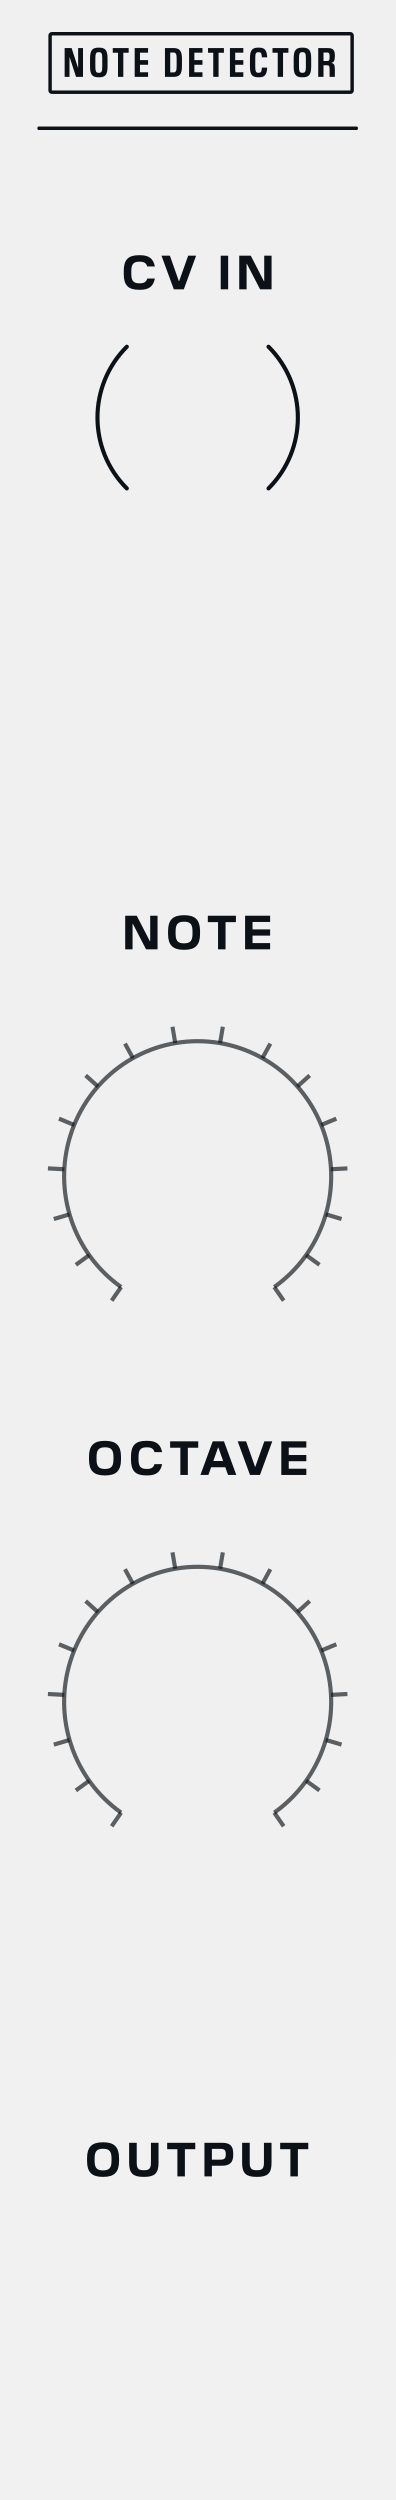
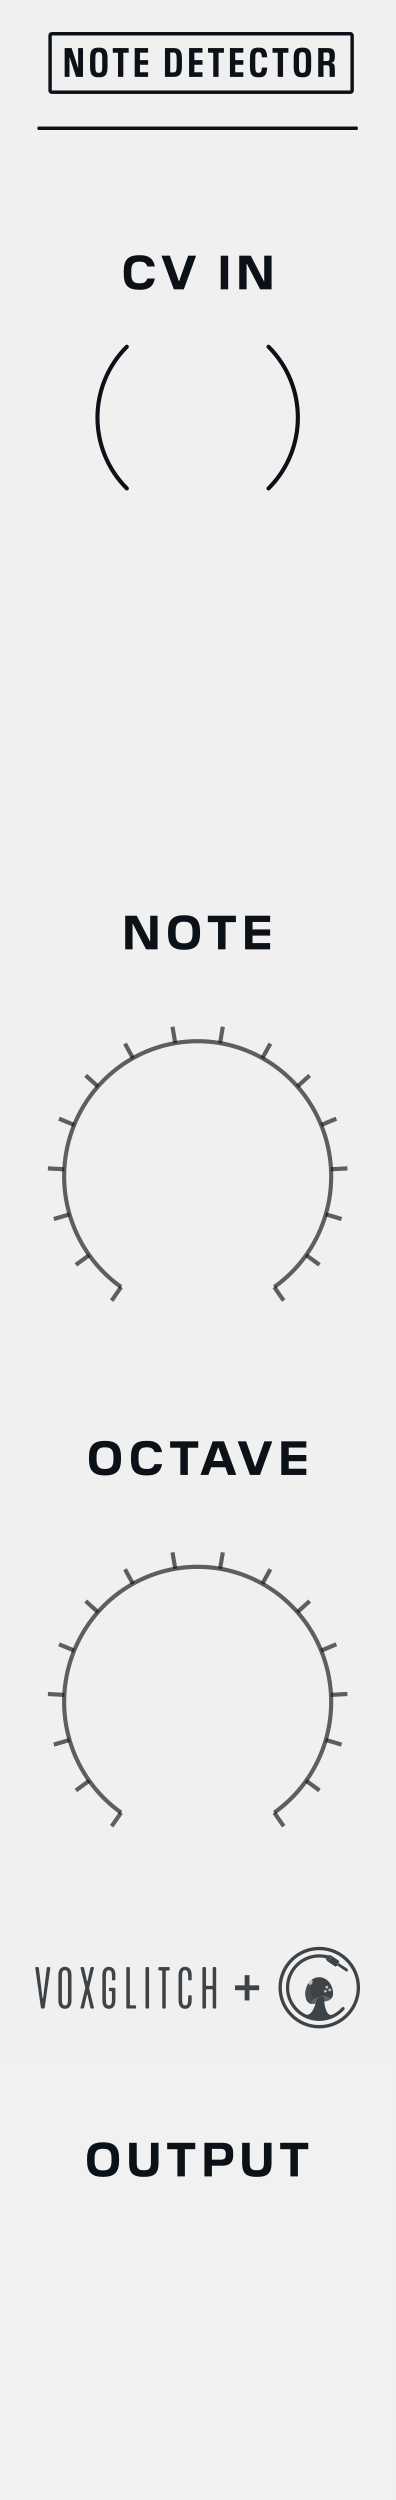
<svg xmlns="http://www.w3.org/2000/svg" version="1.1" id="Ebene_2" x="0px" y="0px" width="60" height="379.429" viewBox="0 0 57.6 364.252" xml:space="preserve">
  <defs id="defs95">
    <rect x="41.056" y="-8.353" width="62.8" height="19.136" id="rect2844" />
    <rect x="10.25" y="282.75" width="101.438" height="28.375" id="rect2922" />
    <rect x="4.722" y="125.737" width="209.413" height="68.033" id="rect509" />
    <rect x="19.879" y="-22.436" width="112.493" height="36.524" id="rect685" />
    <rect x="-36.732" y="10.383" width="117.711" height="41.533" id="rect448" />
    <rect x="14.389" y="141.232" width="41.912" height="34.386" id="rect2241" />
    <rect x="6.467" y="325.136" width="83.866" height="46.731" id="rect1463" />
    <rect x="125.59" y="98.678" width="166.479" height="105.145" id="rect2657" />
    <rect x="25.452" y="15.751" width="101.703" height="39.534" id="rect384" />
    <rect x="125.59" y="98.678" width="166.479" height="105.145" id="rect2657-5" />
    <rect x="125.59" y="98.678" width="166.479" height="105.145" id="rect2657-5-5" />
    <rect x="125.59" y="98.678" width="166.479" height="105.145" id="rect2657-5-58" />
    <rect x="125.59" y="98.678" width="166.479" height="105.145" id="rect2657-5-2" />
    <rect x="125.59" y="98.678" width="166.479" height="105.145" id="rect2657-5-2-9" />
    <rect x="125.59" y="98.678" width="166.479" height="105.145" id="rect2657-5-2-3" />
    <rect x="125.59" y="98.678" width="166.479" height="105.145" id="rect2657-5-2-3-1" />
    <rect x="125.59" y="98.678" width="166.479" height="105.145" id="rect2657-5-2-3-2" />
    <rect x="125.59" y="98.678" width="166.479" height="105.145" id="rect2657-5-4" />
    <rect x="14.389" y="141.232" width="41.912" height="34.386" id="rect2241-5" />
    <rect x="-36.732" y="10.383" width="117.711" height="41.533" id="rect448-2" />
    <rect x="4.722" y="125.737" width="209.413" height="68.033" id="rect509-5" />
    <rect x="4.722" y="125.737" width="209.413" height="68.033" id="rect509-5-0" />
    <rect x="10.25" y="282.75" width="101.438" height="28.375" id="rect2922-5" />
    <rect x="26.547" y="124.573" width="75.298" height="12.874" id="rect7886-1" />
    <rect x="26.547" y="124.573" width="75.298" height="12.874" id="rect7886-1-9" />
    <rect x="26.547" y="124.573" width="75.298" height="12.874" id="rect7886-1-0" />
    <rect x="26.547" y="124.573" width="75.298" height="12.874" id="rect7886-1-0-6" />
    <rect x="26.547" y="124.573" width="75.298" height="12.874" id="rect7886-1-9-1" />
    <rect x="26.547" y="124.573" width="75.298" height="12.874" id="rect7886-1-9-1-4" />
    <rect x="26.547" y="124.573" width="75.298" height="12.874" id="rect7886-1-9-1-4-8" />
    <rect x="26.547" y="124.573" width="75.298" height="12.874" id="rect7886-1-9-1-6" />
    <rect x="26.547" y="124.573" width="75.298" height="12.874" id="rect7886-1-9-1-6-6" />
    <rect x="26.547" y="124.573" width="75.298" height="12.874" id="rect7886-1-9-1-3" />
    <rect x="26.547" y="124.573" width="75.298" height="12.874" id="rect7886-1-9-1-0" />
    <rect x="26.547" y="124.573" width="75.298" height="12.874" id="rect7886-1-9-1-4-8-5" />
  </defs>
  <style type="text/css" id="style2">
	.st0{fill:#F3EDE7;}
	.st1{opacity:0.3;fill:#FBFAF8;}
</style>
  <rect style="fill:#ffffff;fill-opacity:0.091;fill-rule:evenodd;stroke:none;stroke-width:1.941;stroke-linejoin:round;stroke-opacity:1" id="rect12825-2" width="57.6" height="64.39" x="-4.2284494e-08" y="299.862" />
  <path class="st0" d="M 5.601,18.941 H 51.999 c 0.087,0 0.157,-0.112 0.157,-0.25 0,-0.138 -0.07,-0.25 -0.157,-0.25 H 5.601 c -0.087,0 -0.157,0.112 -0.157,0.25 0,0.138 0.07,0.25 0.157,0.25" id="path30" style="fill:#0b1116;fill-opacity:1;stroke:none;stroke-width:1.001;stroke-dasharray:none" />
  <g id="g2733" transform="matrix(1.000015,0,0,1,-9.869072,3.845335)" style="stroke-width:1;fill:#0b1116;fill-opacity:1">
    <path class="st0" d="m 28.558,67.107 c -2.793,-2.793 -4.188,-6.45 -4.188,-10.111 0,-3.66 1.395,-7.318 4.188,-10.111 0.117,-0.117 0.117,-0.307 0,-0.424 -0.117,-0.117 -0.307,-0.117 -0.424,0 -2.909,2.908 -4.364,6.723 -4.364,10.535 0,3.812 1.455,7.626 4.364,10.535 0.117,0.117 0.307,0.117 0.424,0 0.117,-0.117 0.117,-0.306 0,-0.424 z" id="path68" style="fill:#0b1116;fill-opacity:1;stroke:none;stroke-width:1" />
    <path class="st0" d="m 48.779,46.886 c 2.793,2.793 4.188,6.45 4.188,10.111 0,3.66 -1.395,7.318 -4.188,10.111 -0.117,0.117 -0.117,0.307 0,0.424 0.117,0.117 0.307,0.117 0.424,0 2.909,-2.908 4.364,-6.723 4.364,-10.535 0,-3.812 -1.455,-7.626 -4.364,-10.535 -0.117,-0.117 -0.307,-0.117 -0.424,0 -0.117,0.117 -0.117,0.307 0,0.424 z" id="path70" style="fill:#0b1116;fill-opacity:1;stroke:none;stroke-width:1" />
  </g>
  <g aria-label="CV IN" transform="matrix(0.960018,0,0,0.96,-7.755282,-83.5595)" id="text7884-6" style="font-size:7.292px;font-family:Pilat;-inkscape-font-specification:'Pilat, Normal';letter-spacing:0.88px;word-spacing:0px;white-space:pre;shape-inside:url(#rect7886-1);display:inline;fill:#0b1116;stroke-width:0.756;fill-opacity:1">
    <path d="m 29.332,131.025 c 1.4,0 2.02,-0.554 2.253,-1.714 h -1.159 c -0.146,0.525 -0.496,0.729 -1.13,0.729 h -0.095 c -1.014,0 -1.196,-0.561 -1.196,-1.488 v -0.306 c 0,-0.926 0.182,-1.488 1.196,-1.488 h 0.095 c 0.634,0 0.984,0.204 1.13,0.729 h 1.159 c -0.233,-1.159 -0.853,-1.714 -2.253,-1.714 h -0.168 c -1.648,0 -2.304,0.715 -2.304,2.399 v 0.452 c 0,1.684 0.656,2.399 2.304,2.399 z" id="path2005" style="stroke-width:0.756;fill:#0b1116;fill-opacity:1" />
    <path d="m 37.839,125.848 h -1.203 l -1.371,3.857 h -0.044 l -1.356,-3.857 h -1.276 l 1.867,5.104 h 1.517 z" id="path2007" style="stroke-width:0.756;fill:#0b1116;fill-opacity:1" />
    <path d="m 42.706,125.848 h -1.13 v 5.104 h 1.13 z" id="path2009" style="stroke-width:0.756;fill:#0b1116;fill-opacity:1" />
    <path d="m 49.295,125.848 h -1.116 v 3.879 h -0.044 l -1.998,-3.879 h -1.75 v 5.104 h 1.116 v -3.872 h 0.044 l 2.005,3.872 h 1.743 z" id="path2011" style="stroke-width:0.756;fill:#0b1116;fill-opacity:1" />
  </g>
  <g aria-label="NOTE" transform="matrix(0.9599956,0,0,0.96,-7.626041,12.60495)" id="text7884-6-5-9-65" style="font-size:7.292px;font-family:Pilat;-inkscape-font-specification:'Pilat, Normal';letter-spacing:0.88px;word-spacing:0px;white-space:pre;shape-inside:url(#rect7886-1-9-1-0);display:inline;fill:#0b1116;stroke-width:0.756;fill-opacity:1">
    <path d="m 31.855,125.848 h -1.116 v 3.879 h -0.044 l -1.998,-3.879 h -1.75 v 5.104 h 1.116 v -3.872 h 0.044 l 2.005,3.872 h 1.743 z" id="path1921" style="stroke-width:0.756;fill:#0b1116;fill-opacity:1" />
    <path d="m 35.929,131.025 c 1.641,0 2.377,-0.715 2.377,-2.399 v -0.445 c 0,-1.684 -0.736,-2.406 -2.377,-2.406 h -0.095 c -1.655,0 -2.384,0.722 -2.384,2.406 v 0.445 c 0,1.684 0.729,2.399 2.384,2.399 z m -0.109,-0.984 c -1.014,0 -1.225,-0.561 -1.225,-1.488 v -0.306 c 0,-0.926 0.211,-1.488 1.225,-1.488 h 0.124 c 1.006,0 1.218,0.561 1.218,1.488 v 0.306 c 0,0.941 -0.211,1.473 -1.218,1.488 z" id="path1923" style="stroke-width:0.756;fill:#0b1116;fill-opacity:1" />
    <path d="m 42.176,126.825 h 1.575 v -0.977 h -4.266 v 0.977 h 1.553 v 4.127 h 1.137 z" id="path1925" style="stroke-width:0.756;fill:#0b1116;fill-opacity:1" />
    <path d="m 48.94,130.005 h -2.669 v -1.137 h 2.669 v -0.941 h -2.669 v -1.13 h 2.669 v -0.948 h -3.799 v 5.104 h 3.799 z" id="path1927" style="stroke-width:0.756;fill:#0b1116;fill-opacity:1" />
  </g>
  <g aria-label="OUTPUT" transform="matrix(0.9600009,0,0,0.96,-13.10155,188.8698)" id="text7884-6-5-9-0" style="font-size:7.292px;font-family:Pilat;-inkscape-font-specification:'Pilat, Normal';letter-spacing:0.88px;word-spacing:0px;white-space:pre;shape-inside:url(#rect7886-1-9-1-3);display:inline;fill:#0b1116;stroke-width:0.756;fill-opacity:1">
    <path d="m 29.34,133.65 c 1.641,0 2.377,-0.715 2.377,-2.399 v -0.445 c 0,-1.684 -0.736,-2.406 -2.377,-2.406 h -0.095 c -1.655,0 -2.384,0.722 -2.384,2.406 v 0.445 c 0,1.684 0.729,2.399 2.384,2.399 z m -0.109,-0.984 c -1.014,0 -1.225,-0.561 -1.225,-1.488 v -0.306 c 0,-0.926 0.211,-1.488 1.225,-1.488 h 0.124 c 1.006,0 1.218,0.561 1.218,1.488 v 0.306 c 0,0.941 -0.211,1.473 -1.218,1.488 z" id="path1593" style="fill:#0b1116;fill-opacity:1" />
    <path d="m 35.528,133.65 c 1.575,0 2.18,-0.54 2.18,-2.115 v -3.062 h -1.152 v 2.997 c 0,0.882 -0.248,1.167 -0.999,1.167 h -0.16 c -0.751,0 -0.999,-0.277 -0.999,-1.167 v -2.997 h -1.152 v 3.062 c 0,1.575 0.598,2.115 2.18,2.115 z" id="path1595" style="fill:#0b1116;fill-opacity:1" />
    <path d="m 41.709,129.45 h 1.575 v -0.977 h -4.266 v 0.977 h 1.553 v 4.127 h 1.137 z" id="path1597" style="fill:#0b1116;fill-opacity:1" />
    <path d="m 45.805,131.959 h 1.488 c 1.247,0 1.75,-0.518 1.75,-1.626 v -0.219 c 0,-1.203 -0.503,-1.641 -1.75,-1.641 h -2.618 v 5.104 h 1.13 z m 1.305,-2.559 c 0.613,0 0.802,0.204 0.802,0.78 v 0.073 c 0,0.561 -0.175,0.78 -0.795,0.78 h -1.312 v -1.633 z" id="path1599" style="fill:#0b1116;fill-opacity:1" />
    <path d="m 52.678,133.65 c 1.575,0 2.18,-0.54 2.18,-2.115 v -3.062 h -1.152 v 2.997 c 0,0.882 -0.248,1.167 -0.999,1.167 h -0.16 c -0.751,0 -0.999,-0.277 -0.999,-1.167 v -2.997 H 50.396 v 3.062 c 0,1.575 0.598,2.115 2.18,2.115 z" id="path1601" style="fill:#0b1116;fill-opacity:1" />
    <path d="m 58.859,129.45 h 1.575 v -0.977 h -4.266 v 0.977 h 1.553 v 4.127 h 1.137 z" id="path1603" style="fill:#0b1116;fill-opacity:1" />
  </g>
  <g aria-label="POLY OUT" transform="matrix(0.96,0,0,0.96,53.24425,39.53917)" id="text2920-1" style="font-size:7.292px;line-height:1.25;font-family:Pilat;-inkscape-font-specification:Pilat;letter-spacing:0.9px;word-spacing:0px;white-space:pre;shape-inside:url(#rect2922-5);display:inline;fill:#f4eee9" />
  <g id="g13919" style="stroke:#0b1116;stroke-opacity:0.65" transform="matrix(0.6026964,0,0,0.6099856,28.8,171.5537)">
    <path style="fill:none;stroke:#0b1116;stroke-width:1;stroke-opacity:0.65" id="path13849" d="M -18.515,26.177 A 32.279,32.279 0 0 1 -30.785,-9.971 32.279,32.279 0 0 1 0,-32.544 32.279,32.279 0 0 1 30.785,-9.971 32.279,32.279 0 0 1 18.515,26.177" />
    <path style="fill:none;stroke:#0b1116;stroke-width:1;stroke-opacity:0.65" d="m -18.515,26.177 -2.276,3.251" id="path13851" />
    <path style="fill:none;stroke:#0b1116;stroke-width:1;stroke-opacity:0.65" d="m -26.224,18.556 -3.224,2.314" id="path13853" />
    <path style="fill:none;stroke:#0b1116;stroke-width:1;stroke-opacity:0.65" d="m -30.976,8.813 -3.809,1.116" id="path13855" />
    <path style="fill:none;stroke:#0b1116;stroke-width:1;stroke-opacity:0.65" d="M -32.235,-1.954 -36.198,-2.162" id="path13857" />
    <path style="fill:none;stroke:#0b1116;stroke-width:1;stroke-opacity:0.65" d="m -29.858,-12.53 -3.671,-1.508" id="path13859" />
    <path style="fill:none;stroke:#0b1116;stroke-width:1;stroke-opacity:0.65" d="m -24.113,-21.724 -2.965,-2.638" id="path13861" />
    <path style="fill:none;stroke:#0b1116;stroke-width:1;stroke-opacity:0.65" d="m -15.649,-28.497 -1.924,-3.471" id="path13863" />
    <path style="fill:none;stroke:#0b1116;stroke-width:1;stroke-opacity:0.65" d="m -5.42,-32.085 -0.666,-3.912" id="path13865" />
    <path style="fill:none;stroke:#0b1116;stroke-width:1;stroke-opacity:0.65" d="m 5.42,-32.085 0.666,-3.912" id="path13867" />
    <path style="fill:none;stroke:#0b1116;stroke-width:1;stroke-opacity:0.65" d="m 15.649,-28.497 1.924,-3.471" id="path13869" />
    <path style="fill:none;stroke:#0b1116;stroke-width:1;stroke-opacity:0.65" d="m 24.113,-21.724 2.965,-2.638" id="path13871" />
    <path style="fill:none;stroke:#0b1116;stroke-width:1;stroke-opacity:0.65" d="m 29.858,-12.53 3.671,-1.508" id="path13873" />
    <path style="fill:none;stroke:#0b1116;stroke-width:1;stroke-opacity:0.65" d="M 32.235,-1.954 36.198,-2.162" id="path13875" />
    <path style="fill:none;stroke:#0b1116;stroke-width:1;stroke-opacity:0.65" d="m 30.976,8.813 3.809,1.116" id="path13877" />
    <path style="fill:none;stroke:#0b1116;stroke-width:1;stroke-opacity:0.65" d="m 26.224,18.556 3.224,2.314" id="path13879" />
    <path style="fill:none;stroke:#0b1116;stroke-width:1;stroke-opacity:0.65" d="m 18.515,26.177 2.276,3.251" id="path13881" />
  </g>
  <g aria-label="OCTAVE" transform="matrix(0.9599898,0,0,0.96,-32.83128,89.18765)" id="text7884-6-5-9-2-3" style="font-size:7.292px;font-family:Pilat;-inkscape-font-specification:'Pilat, Normal';letter-spacing:0.88px;word-spacing:0px;white-space:pre;shape-inside:url(#rect7886-1-9-1-6-6);display:inline;fill:#0b1116;stroke-width:0.756;fill-opacity:1">
    <path d="m 50.187,131.025 c 1.641,0 2.377,-0.715 2.377,-2.399 v -0.445 c 0,-1.684 -0.736,-2.406 -2.377,-2.406 h -0.095 c -1.655,0 -2.384,0.722 -2.384,2.406 v 0.445 c 0,1.684 0.729,2.399 2.384,2.399 z m -0.109,-0.984 c -1.014,0 -1.225,-0.561 -1.225,-1.488 v -0.306 c 0,-0.926 0.211,-1.488 1.225,-1.488 h 0.124 c 1.006,0 1.218,0.561 1.218,1.488 v 0.306 c 0,0.941 -0.211,1.473 -1.218,1.488 z" style="text-align:center;text-anchor:middle;stroke-width:0.756;fill:#0b1116;fill-opacity:1" id="path846" />
    <path d="m 56.551,131.025 c 1.4,0 2.02,-0.554 2.253,-1.714 h -1.159 c -0.146,0.525 -0.496,0.729 -1.13,0.729 h -0.095 c -1.014,0 -1.196,-0.561 -1.196,-1.488 v -0.306 c 0,-0.926 0.182,-1.488 1.196,-1.488 h 0.095 c 0.634,0 0.984,0.204 1.13,0.729 h 1.159 c -0.233,-1.159 -0.853,-1.714 -2.253,-1.714 h -0.168 c -1.648,0 -2.304,0.715 -2.304,2.399 v 0.452 c 0,1.684 0.656,2.399 2.304,2.399 z" style="text-align:center;text-anchor:middle;stroke-width:0.756;fill:#0b1116;fill-opacity:1" id="path848" />
    <path d="m 62.71,126.825 h 1.575 v -0.977 h -4.266 v 0.977 h 1.553 v 4.127 h 1.137 z" style="text-align:center;text-anchor:middle;stroke-width:0.756;fill:#0b1116;fill-opacity:1" id="path850" />
    <path d="m 68.191,125.848 h -1.706 l -1.867,5.104 h 1.21 l 0.416,-1.167 h 2.151 l 0.416,1.167 h 1.254 z m -0.846,0.948 0.722,2.042 h -1.495 l 0.722,-2.042 z" style="text-align:center;text-anchor:middle;stroke-width:0.756;fill:#0b1116;fill-opacity:1" id="path852" />
    <path d="m 75.524,125.848 h -1.203 l -1.371,3.857 h -0.044 l -1.356,-3.857 h -1.276 l 1.867,5.104 h 1.517 z" style="text-align:center;text-anchor:middle;stroke-width:0.756;fill:#0b1116;fill-opacity:1" id="path854" />
    <path d="M 80.692,130.005 H 78.023 v -1.137 h 2.669 v -0.941 H 78.023 v -1.13 h 2.669 v -0.948 h -3.799 v 5.104 h 3.799 z" style="text-align:center;text-anchor:middle;stroke-width:0.756;fill:#0b1116;fill-opacity:1" id="path856" />
  </g>
  <g id="g13919-5" style="stroke:#0b1116;stroke-opacity:0.65" transform="matrix(0.602697,0,0,0.6099856,28.80002,248.1364)">
    <path style="fill:none;stroke:#0b1116;stroke-width:1;stroke-opacity:0.65" id="path13849-9" d="M -18.515,26.177 A 32.279,32.279 0 0 1 -30.785,-9.971 32.279,32.279 0 0 1 0,-32.544 32.279,32.279 0 0 1 30.785,-9.971 32.279,32.279 0 0 1 18.515,26.177" />
    <path style="fill:none;stroke:#0b1116;stroke-width:1;stroke-opacity:0.65" d="m -18.515,26.177 -2.276,3.251" id="path13851-2" />
    <path style="fill:none;stroke:#0b1116;stroke-width:1;stroke-opacity:0.65" d="m -26.224,18.556 -3.224,2.314" id="path13853-1" />
    <path style="fill:none;stroke:#0b1116;stroke-width:1;stroke-opacity:0.65" d="m -30.976,8.813 -3.809,1.116" id="path13855-1" />
    <path style="fill:none;stroke:#0b1116;stroke-width:1;stroke-opacity:0.65" d="M -32.235,-1.954 -36.198,-2.162" id="path13857-9" />
    <path style="fill:none;stroke:#0b1116;stroke-width:1;stroke-opacity:0.65" d="m -29.858,-12.53 -3.671,-1.508" id="path13859-4" />
    <path style="fill:none;stroke:#0b1116;stroke-width:1;stroke-opacity:0.65" d="m -24.113,-21.724 -2.965,-2.638" id="path13861-0" />
    <path style="fill:none;stroke:#0b1116;stroke-width:1;stroke-opacity:0.65" d="m -15.649,-28.497 -1.924,-3.471" id="path13863-2" />
    <path style="fill:none;stroke:#0b1116;stroke-width:1;stroke-opacity:0.65" d="m -5.42,-32.085 -0.666,-3.912" id="path13865-0" />
    <path style="fill:none;stroke:#0b1116;stroke-width:1;stroke-opacity:0.65" d="m 5.42,-32.085 0.666,-3.912" id="path13867-8" />
    <path style="fill:none;stroke:#0b1116;stroke-width:1;stroke-opacity:0.65" d="m 15.649,-28.497 1.924,-3.471" id="path13869-5" />
    <path style="fill:none;stroke:#0b1116;stroke-width:1;stroke-opacity:0.65" d="m 24.113,-21.724 2.965,-2.638" id="path13871-8" />
    <path style="fill:none;stroke:#0b1116;stroke-width:1;stroke-opacity:0.65" d="m 29.858,-12.53 3.671,-1.508" id="path13873-5" />
    <path style="fill:none;stroke:#0b1116;stroke-width:1;stroke-opacity:0.65" d="M 32.235,-1.954 36.198,-2.162" id="path13875-3" />
    <path style="fill:none;stroke:#0b1116;stroke-width:1;stroke-opacity:0.65" d="m 30.976,8.813 3.809,1.116" id="path13877-4" />
    <path style="fill:none;stroke:#0b1116;stroke-width:1;stroke-opacity:0.65" d="m 26.224,18.556 3.224,2.314" id="path13879-3" />
    <path style="fill:none;stroke:#0b1116;stroke-width:1;stroke-opacity:0.65" d="m 18.515,26.177 2.276,3.251" id="path13881-1" />
  </g>
  <text xml:space="preserve" transform="scale(0.96)" id="text2842" style="font-size:10.417px;font-family:'Pilat Condensed';-inkscape-font-specification:'Pilat Condensed, Normal';text-align:center;white-space:pre;shape-inside:url(#rect2844);display:inline;opacity:0.78;fill:#f4eee9;fill-opacity:1;stroke-width:0.756" />
  <g id="g5859" transform="translate(-14.4)" style="fill:#0b1116;fill-opacity:1">
    <g id="g515" transform="translate(-4.515288)" style="fill:#0b1116;fill-opacity:1">
      <path class="st0" d="m 69.971,5.167 v 8.018 H 26.463 V 5.167 h 43.508 m 0,-0.5 H 26.463 c -0.276,0 -0.5,0.224 -0.5,0.5 v 8.018 c 0,0.276 0.224,0.5 0.5,0.5 h 43.508 c 0.276,0 0.5,-0.224 0.5,-0.5 V 5.167 c 0,-0.276 -0.224,-0.5 -0.5,-0.5 z" id="path4" style="fill:#0b1116;fill-opacity:1;stroke:none" />
    </g>
    <g aria-label="NOTE DETECTOR" transform="matrix(0.96,0,0,0.96,-1.913492,-113.6382)" id="text7884-6-5-9-6" style="font-size:6.25px;font-family:Pilat;-inkscape-font-specification:'Pilat, Normal';letter-spacing:0.6px;word-spacing:0px;white-space:pre;shape-inside:url(#rect7886-1-9-1-4);display:inline;fill:#0b1116;stroke-width:0.756;fill-opacity:1">
      <path d="m 29.591,125.666 h -0.738 v 2.956 h -0.031 l -0.963,-2.956 h -1.056 v 4.375 h 0.738 v -2.956 h 0.031 l 0.963,2.956 h 1.056 z" style="font-family:'Pilat Condensed';-inkscape-font-specification:'Pilat Condensed, ';fill:#0b1116;fill-opacity:1" id="path5899" />
      <path d="m 32.022,130.104 c 0.925,0 1.294,-0.362 1.294,-1.625 v -1.244 c 0,-1.269 -0.369,-1.631 -1.294,-1.631 h -0.069 c -0.919,0 -1.294,0.362 -1.294,1.631 v 1.244 c 0,1.262 0.375,1.625 1.294,1.625 z m -0.056,-0.681 c -0.206,0 -0.338,-0.062 -0.406,-0.194 -0.062,-0.131 -0.094,-0.362 -0.094,-0.694 v -1.356 c 0,-0.338 0.031,-0.569 0.094,-0.694 0.069,-0.131 0.2,-0.194 0.406,-0.194 h 0.044 c 0.206,0 0.338,0.062 0.4,0.194 0.069,0.125 0.1,0.356 0.1,0.694 v 1.356 c 0,0.331 -0.031,0.562 -0.1,0.694 -0.062,0.131 -0.194,0.194 -0.4,0.194 z" style="font-family:'Pilat Condensed';-inkscape-font-specification:'Pilat Condensed, ';fill:#0b1116;fill-opacity:1" id="path5901" />
      <path d="m 35.709,126.379 h 0.812 v -0.713 h -2.413 v 0.713 h 0.794 v 3.663 h 0.806 z" style="font-family:'Pilat Condensed';-inkscape-font-specification:'Pilat Condensed, ';fill:#0b1116;fill-opacity:1" id="path5903" />
      <path d="m 39.466,129.341 h -1.231 v -1.137 h 1.231 v -0.706 h -1.231 v -1.131 h 1.231 v -0.7 h -2.031 v 4.375 h 2.031 z" style="font-family:'Pilat Condensed';-inkscape-font-specification:'Pilat Condensed, ';fill:#0b1116;fill-opacity:1" id="path5905" />
      <path d="m 44.609,127.297 c 0,-1.256 -0.388,-1.631 -1.306,-1.631 h -1.275 v 4.375 h 1.275 c 0.919,0 1.306,-0.375 1.306,-1.625 z m -1.319,-0.956 c 0.4,0 0.512,0.225 0.512,0.9 v 1.231 c 0,0.669 -0.119,0.894 -0.512,0.894 h -0.463 v -3.025 z" style="font-family:'Pilat Condensed';-inkscape-font-specification:'Pilat Condensed, ';fill:#0b1116;fill-opacity:1" id="path5907" />
      <path d="m 47.722,129.341 h -1.231 v -1.137 h 1.231 v -0.706 h -1.231 v -1.131 h 1.231 v -0.7 h -2.031 v 4.375 h 2.031 z" style="font-family:'Pilat Condensed';-inkscape-font-specification:'Pilat Condensed, ';fill:#0b1116;fill-opacity:1" id="path5909" />
      <path d="m 50.166,126.379 h 0.812 v -0.713 h -2.413 v 0.713 h 0.794 v 3.663 h 0.806 z" style="font-family:'Pilat Condensed';-inkscape-font-specification:'Pilat Condensed, ';fill:#0b1116;fill-opacity:1" id="path5911" />
      <path d="m 53.922,129.341 h -1.231 v -1.137 h 1.231 v -0.706 h -1.231 v -1.131 h 1.231 v -0.7 h -2.031 v 4.375 h 2.031 z" style="font-family:'Pilat Condensed';-inkscape-font-specification:'Pilat Condensed, ';fill:#0b1116;fill-opacity:1" id="path5913" />
      <path d="m 56.291,130.104 c 0.85,0 1.194,-0.331 1.256,-1.469 h -0.806 c -0.037,0.65 -0.169,0.787 -0.475,0.787 h -0.037 c -0.206,0 -0.338,-0.062 -0.4,-0.194 -0.062,-0.131 -0.094,-0.362 -0.094,-0.694 v -1.356 c 0,-0.675 0.087,-0.887 0.494,-0.887 h 0.037 c 0.306,0 0.438,0.131 0.475,0.781 h 0.806 c -0.062,-1.137 -0.406,-1.469 -1.256,-1.469 h -0.094 c -0.919,0 -1.269,0.375 -1.269,1.625 v 1.25 c 0,1.25 0.35,1.625 1.269,1.625 z" style="font-family:'Pilat Condensed';-inkscape-font-specification:'Pilat Condensed, ';fill:#0b1116;fill-opacity:1" id="path5915" />
      <path d="m 59.953,126.379 h 0.812 v -0.713 h -2.413 v 0.713 h 0.794 v 3.663 h 0.806 z" style="font-family:'Pilat Condensed';-inkscape-font-specification:'Pilat Condensed, ';fill:#0b1116;fill-opacity:1" id="path5917" />
      <path d="m 62.928,130.104 c 0.925,0 1.294,-0.362 1.294,-1.625 v -1.244 c 0,-1.269 -0.369,-1.631 -1.294,-1.631 h -0.069 c -0.919,0 -1.294,0.362 -1.294,1.631 v 1.244 c 0,1.262 0.375,1.625 1.294,1.625 z m -0.056,-0.681 c -0.206,0 -0.338,-0.062 -0.406,-0.194 -0.062,-0.131 -0.094,-0.362 -0.094,-0.694 v -1.356 c 0,-0.338 0.031,-0.569 0.094,-0.694 0.069,-0.131 0.2,-0.194 0.406,-0.194 h 0.044 c 0.206,0 0.338,0.062 0.4,0.194 0.069,0.125 0.1,0.356 0.1,0.694 v 1.356 c 0,0.331 -0.031,0.562 -0.1,0.694 -0.062,0.131 -0.194,0.194 -0.4,0.194 z" style="font-family:'Pilat Condensed';-inkscape-font-specification:'Pilat Condensed, ';fill:#0b1116;fill-opacity:1" id="path5919" />
      <path d="m 66.091,128.279 h 0.469 c 0.338,0 0.456,0.062 0.456,0.6 v 1.163 h 0.8 v -1.113 c 0,-0.787 -0.169,-0.925 -0.506,-1 v -0.031 c 0.338,-0.087 0.506,-0.281 0.506,-0.988 v -0.081 c 0,-0.975 -0.35,-1.163 -1.181,-1.163 h -1.344 v 4.375 h 0.8 z m 0.463,-1.938 c 0.331,0 0.463,0.062 0.463,0.588 v 0.125 c 0,0.519 -0.125,0.581 -0.431,0.581 h -0.494 v -1.294 z" style="font-family:'Pilat Condensed';-inkscape-font-specification:'Pilat Condensed, ';fill:#0b1116;fill-opacity:1" id="path5921" />
    </g>
  </g>
+   <g id="g12971" transform="matrix(1.063748,0,0,1.063748,-1.899051,-19.41527)" style="stroke-width:0.94">
+     <g aria-label="+" transform="matrix(0.6472692,0,0,0.6472692,16.43859,202.6669)" id="text7884-6-57" style="font-size:16.667px;font-family:Pilat;-inkscape-font-specification:'Pilat, Normal';letter-spacing:0.88px;word-spacing:0px;white-space:pre;shape-inside:url(#rect7886-1-32);display:inline;opacity:0.78;fill:#f3ede7;stroke-width:1.054">
+       <path d="m 29.13,136.239 v 2.167 h 1.031 v -2.167 h 2.042 V 135.208 H 30.161 v -2.156 h -1.031 v 2.156 H 27.099 v 1.031 z" style="font-size:10.417px;fill:#0c1218;stroke-width:1.054" id="path8915" />
+     </g>
+     <path class="st0" d="m 29.625,293.359 h 0.259 c 0.076,0 0.114,-0.045 0.114,-0.113 v -2.416 c 0,-0.068 0.045,-0.113 0.114,-0.113 h 0.684 c 0.069,0 0.122,0.045 0.122,0.113 v 2.416 c 0,0.068 0.046,0.113 0.114,0.113 h 0.251 c 0.076,0 0.114,-0.045 0.114,-0.113 v -5.452 c 0,-0.068 -0.046,-0.113 -0.114,-0.113 h -0.251 c -0.076,0 -0.114,0.045 -0.114,0.113 v 2.347 c 0,0.068 -0.053,0.113 -0.122,0.113 H 30.111 c -0.069,0 -0.114,-0.045 -0.114,-0.113 v -2.347 c 0,-0.068 -0.045,-0.113 -0.114,-0.113 h -0.259 c -0.076,0 -0.114,0.045 -0.114,0.113 v 5.452 c 0,0.068 0.045,0.113 0.114,0.113 z m -3.385,-1.105 c 0,0.696 0.311,1.144 0.897,1.144 0.593,0 0.905,-0.454 0.905,-1.144 v -0.598 c 0,-0.068 -0.045,-0.113 -0.114,-0.113 h -0.259 c -0.069,0 -0.114,0.045 -0.114,0.113 v 0.454 c 0,0.56 -0.098,0.825 -0.418,0.825 -0.32,0 -0.41,-0.265 -0.41,-0.825 v -3.181 c 0,-0.56 0.091,-0.825 0.41,-0.825 0.319,0 0.418,0.265 0.418,0.825 v 0.454 c 0,0.068 0.045,0.113 0.114,0.113 h 0.259 c 0.069,0 0.114,-0.045 0.114,-0.113 v -0.598 c 0,-0.689 -0.311,-1.144 -0.905,-1.144 -0.585,0 -0.897,0.447 -0.897,1.144 z m -2.754,-4.225 c 0,0.075 0.045,0.113 0.114,0.113 h 0.296 c 0.069,0 0.114,0.045 0.114,0.113 v 4.99 c 0,0.068 0.046,0.113 0.115,0.113 h 0.251 c 0.076,0 0.114,-0.045 0.114,-0.113 v -4.989 c 0,-0.068 0.045,-0.113 0.114,-0.113 h 0.311 c 0.069,0 0.115,-0.045 0.115,-0.113 v -0.235 c 0,-0.075 -0.046,-0.113 -0.115,-0.113 h -1.315 c -0.069,0 -0.114,0.045 -0.114,0.113 z m -1.659,5.331 h 0.259 c 0.076,0 0.114,-0.045 0.114,-0.113 v -5.452 c 0,-0.068 -0.045,-0.113 -0.114,-0.113 h -0.259 c -0.076,0 -0.114,0.045 -0.114,0.113 v 5.452 c 0,0.068 0.046,0.113 0.114,0.113 z m -2.738,-0.113 c 0,0.068 0.045,0.113 0.114,0.113 h 1.11 c 0.069,0 0.114,-0.045 0.114,-0.113 v -0.212 c 0,-0.068 -0.045,-0.113 -0.114,-0.113 h -0.624 c -0.069,0 -0.114,-0.045 -0.114,-0.113 v -5.014 c 0,-0.068 -0.045,-0.113 -0.114,-0.113 h -0.259 c -0.076,0 -0.114,0.045 -0.114,0.113 v 5.452 z m -3.286,-0.992 c 0,0.696 0.311,1.144 0.897,1.144 0.593,0 0.889,-0.454 0.889,-1.144 v -1.621 c 0,-0.068 -0.045,-0.113 -0.114,-0.113 h -0.661 c -0.069,0 -0.114,0.045 -0.114,0.113 v 0.227 c 0,0.075 0.045,0.113 0.114,0.113 h 0.19 c 0.069,0 0.114,0.045 0.114,0.113 v 1.022 c 0,0.56 -0.098,0.825 -0.418,0.825 -0.32,0 -0.41,-0.265 -0.41,-0.825 v -3.18 c 0,-0.56 0.091,-0.825 0.41,-0.825 0.319,0 0.418,0.265 0.418,0.825 v 0.454 c 0,0.068 0.045,0.113 0.114,0.113 h 0.243 c 0.069,0 0.114,-0.045 0.114,-0.113 v -0.598 c 0,-0.689 -0.296,-1.144 -0.889,-1.144 -0.585,0 -0.897,0.447 -0.897,1.144 z m -2.921,1.105 h 0.304 c 0.053,0 0.098,-0.045 0.114,-0.113 l 0.403,-1.81 h 0.061 l 0.395,1.81 c 0.015,0.068 0.069,0.113 0.122,0.113 h 0.296 c 0.053,0 0.092,-0.045 0.076,-0.113 l -0.654,-2.681 0.007,-0.091 0.647,-2.681 c 0.015,-0.068 -0.023,-0.113 -0.076,-0.113 h -0.296 c -0.053,0 -0.098,0.045 -0.114,0.113 l -0.403,1.817 h -0.061 l -0.403,-1.817 c -0.015,-0.068 -0.061,-0.113 -0.114,-0.113 h -0.304 c -0.045,0 -0.091,0.045 -0.076,0.113 l 0.654,2.681 v 0.091 l -0.654,2.681 c -0.016,0.068 0.03,0.113 0.076,0.113 z m -2.617,-1.249 v -3.18 c 0,-0.56 0.091,-0.825 0.411,-0.825 0.327,0 0.418,0.265 0.418,0.825 v 3.18 c 0,0.56 -0.091,0.825 -0.418,0.825 -0.32,0 -0.411,-0.265 -0.411,-0.825 z m -0.487,0.144 c 0,0.696 0.311,1.144 0.897,1.144 0.593,0 0.905,-0.447 0.905,-1.144 v -3.468 c 0,-0.696 -0.311,-1.144 -0.905,-1.144 -0.585,0 -0.897,0.447 -0.897,1.144 z m -2.267,1.105 h 0.274 c 0.076,0 0.114,-0.038 0.129,-0.144 l 0.761,-5.399 c 0.015,-0.113 -0.046,-0.136 -0.114,-0.136 H 8.323 c -0.084,0 -0.129,0.023 -0.137,0.121 l -0.502,4.112 h -0.076 l -0.502,-4.112 c -0.007,-0.098 -0.053,-0.121 -0.137,-0.121 H 6.733 c -0.069,0 -0.129,0.023 -0.114,0.136 l 0.761,5.399 c 0.016,0.106 0.055,0.144 0.13,0.144 z" id="path50" style="opacity:0.78;fill:#0c1218;fill-opacity:1;stroke:none;stroke-width:0.94" />
+     <g id="g10724" transform="matrix(0.7420863,0,0,0.7420863,-5.71553,276.6328)" style="opacity:0.78;stroke-width:1.267">
+       <ellipse transform="rotate(-56.032)" fill-rule="evenodd" clip-rule="evenodd" fill="#65995C" cx="28.603" cy="65.71" rx="0.405" ry="0.144" id="ellipse11177" style="fill:#2c3237;fill-opacity:1;stroke-width:1.216" />
+       <path fill-rule="evenodd" clip-rule="evenodd" fill="#766857" d="m 69.179,20.431 c -0.742,0.157 -1.299,0.515 -1.527,0.828 -0.159,0.217 -0.072,0.442 0.158,0.45 0.107,0.004 0.216,-0.006 0.325,-0.03 l 2.36,-0.527 c 0.197,-0.044 0.378,-0.129 0.532,-0.244 0.032,-0.023 0.035,-0.07 0.007,-0.097 -0.201,-0.198 -0.593,-0.647 -1.856,-0.38 z" id="path11179" style="fill:#353a3e;fill-opacity:1;stroke-width:1.216" />
+       <g id="g11185" transform="matrix(0.02607187,0,0,0.02607187,57.48514,7.128724)" style="fill:#0c1218;fill-opacity:1;stroke-width:46.645">
+         <g id="g11183" style="fill:#0c1218;fill-opacity:1;stroke-width:46.645">
+           <path fill-rule="evenodd" clip-rule="evenodd" fill="#CE1B42" d="m 519.874,528.174 c 12.912,-9.794 21.1,-25.173 21.158,-42.168 5.5e-4,-0.158 7.9e-4,-0.316 7.9e-4,-0.474 0,-64.065 -43.876,-116 -98,-116 -54.124,0 -98,51.935 -98,116 0,13.745 2.02,26.931 5.728,39.165 6.169,20.353 24.69,33.74 45.108,34.495 -8.708,-0.404 -11.965,-8.963 -5.919,-17.236 8.771,-12.003 30.13,-25.735 58.583,-31.758 48.417,-10.25 63.463,6.983 71.173,14.577 1.072,1.056 0.95,2.825 -0.258,3.722 z" id="path11181" style="fill:#0c1218;fill-opacity:1;stroke-width:597.931" />
+         </g>
+       </g>
+       <ellipse transform="rotate(-51.54922)" fill-rule="evenodd" clip-rule="evenodd" fill="#ffffff" cx="29.233" cy="66.73" rx="0.251" ry="0.273" id="ellipse11187" style="fill:#b5b5b5;fill-opacity:1;stroke-width:1.216" />
+       <ellipse transform="rotate(-24.39217)" fill-rule="evenodd" clip-rule="evenodd" fill="#ffffff" cx="56.747" cy="46.715" rx="0.273" ry="0.251" id="ellipse11189" style="fill:#b5b5b5;fill-opacity:1;stroke-width:1.216" />
+       <ellipse transform="rotate(-9.387435)" fill-rule="evenodd" clip-rule="evenodd" fill="#ffffff" cx="66.071" cy="30.531" rx="0.273" ry="0.232" id="ellipse11191" style="fill:#b5b5b5;fill-opacity:1;stroke-width:1.216" />
+       <path fill-rule="evenodd" clip-rule="evenodd" fill="#FFFFFF" d="m 66.994,17.968 c 0.012,0.011 0.024,0.022 0.037,0.032 0.248,0.197 0.579,0.192 0.741,-0.011 0.16,-0.202 0.092,-0.523 -0.152,-0.72 -0.24,0.19 -0.452,0.426 -0.626,0.699 z" id="path11193" style="fill:#364e64;fill-opacity:1;stroke-width:1.216" />
+       <g id="g11199" style="fill:#0c1218;fill-opacity:1;stroke-width:46.645" transform="matrix(0.02607187,0,0,0.02607187,57.48514,7.128724)">
+         <g id="g11197" style="fill:#0c1218;fill-opacity:1;stroke-width:46.645">
+           <path fill="#70AA67" d="m 443.032,154.255 c -159.488,0 -288.778,129.29 -288.778,288.778 0,159.488 129.29,288.778 288.778,288.778 159.488,0 288.778,-129.29 288.778,-288.778 0,-159.488 -129.29,-288.778 -288.778,-288.778 z m 0,553.778 c -146.355,0 -265,-118.645 -265,-265 0,-146.355 118.645,-265 265,-265 146.355,0 265,118.645 265,265 0,146.355 -118.645,265 -265,265 z" id="path11195" style="fill:#0c1218;fill-opacity:1;stroke-width:46.645" />
+         </g>
+       </g>
+       <path fill-rule="evenodd" clip-rule="evenodd" fill="#A11534" d="m 67.652,21.259 c 0.096,-0.131 0.248,-0.269 0.448,-0.398 -0.193,-0.215 -0.358,-0.458 -0.472,-0.734 -0.498,-1.207 -0.143,-2.607 0.861,-3.294 -1.148,0.296 -2.008,1.507 -2.008,2.955 0,0.358 0.053,0.702 0.149,1.021 0.161,0.531 0.644,0.88 1.176,0.899 -0.227,-0.011 -0.312,-0.234 -0.154,-0.449 z" id="path11201" style="fill:#1a1f26;fill-opacity:1;stroke-width:1.216" />
+       <path fill-rule="evenodd" clip-rule="evenodd" fill="#C7C7C7" d="m 67.567,17.314 c -0.015,0.012 -0.029,0.024 -0.044,0.037 -0.015,0.013 -0.029,0.026 -0.043,0.039 -0.014,0.013 -0.028,0.025 -0.042,0.038 -0.014,0.014 -0.028,0.028 -0.042,0.042 -0.013,0.013 -0.027,0.026 -0.04,0.04 -0.014,0.014 -0.028,0.029 -0.041,0.044 -0.013,0.014 -0.025,0.027 -0.038,0.041 -0.014,0.015 -0.027,0.031 -0.04,0.047 -0.012,0.014 -0.024,0.028 -0.036,0.042 -0.013,0.016 -0.026,0.033 -0.04,0.05 -0.011,0.014 -0.022,0.028 -0.033,0.043 -0.013,0.018 -0.026,0.036 -0.039,0.054 -0.01,0.014 -0.021,0.028 -0.03,0.042 -0.013,0.019 -0.026,0.039 -0.039,0.059 -0.008,0.012 -0.016,0.025 -0.024,0.037 0.012,0.011 0.024,0.022 0.037,0.032 0.157,0.125 0.348,0.168 0.508,0.131 0.068,-0.212 0.161,-0.413 0.278,-0.599 -0.039,-0.097 -0.106,-0.189 -0.198,-0.263 -0.004,0.003 -0.007,0.005 -0.01,0.008 -0.015,0.012 -0.029,0.024 -0.044,0.036 z" id="path11203" style="fill:#b5bdc1;fill-opacity:1;stroke-width:1.216" />
+       <g id="g11207" transform="matrix(0.02607187,0,0,0.02607187,57.48514,7.128724)" style="stroke-width:46.645">
+         <polygon fill="#65995c" points="574.99,186.614 574.994,186.614 574.991,186.612 " id="polygon11205" style="fill:#9a66a3;stroke-width:597.931" />
+       </g>
+       <path fill-rule="evenodd" clip-rule="evenodd" fill="#bba191" d="m 69.909,20.348 c -0.204,-0.002 -0.444,0.022 -0.729,0.082 -0.017,0.004 -0.033,0.008 -0.05,0.012 2e-5,-1.81e-4 5.2e-5,-3.48e-4 8e-5,-6.96e-4 -0.013,0.003 -0.026,0.007 -0.04,0.01 -0.026,0.006 -0.051,0.012 -0.076,0.019 -0.022,0.006 -0.044,0.012 -0.066,0.018 -0.022,0.006 -0.043,0.012 -0.064,0.019 -0.026,0.008 -0.051,0.016 -0.076,0.024 -0.016,0.005 -0.033,0.011 -0.049,0.016 -0.029,0.01 -0.057,0.02 -0.085,0.031 -0.009,0.004 -0.019,0.006 -0.028,0.01 -1.1e-5,1.05e-4 -1.4e-5,2.09e-4 -2.5e-5,3.1e-4 -0.01,0.004 -0.02,0.007 -0.03,0.011 -0.185,1.263 -0.957,3.419 -2.009,3.065 -0.042,-0.021 -0.084,-0.042 -0.126,-0.064 0.847,0.684 1.735,0.078 2.008,-0.445 0.27,-0.518 0.453,-1.404 0.564,-2.146 0.007,-0.048 0.036,-0.089 0.079,-0.112 0.666,-0.354 0.79,-0.071 0.79,-0.071 l 0.003,0.002 c -0.009,-0.163 -0.015,-0.324 -0.016,-0.48 z" id="path11209" style="fill:#445e6e;stroke-width:1.216" />
+       <g id="g11241" transform="matrix(0.02607187,0,0,0.02607187,57.48514,7.128724)" style="fill:#0c1218;fill-opacity:1;stroke-width:46.645">
+         <path fill-rule="evenodd" clip-rule="evenodd" fill="#bba191" d="m 644.592,311.994 c 1.55,1.044 0.423,5.427 -2.517,9.79 -2.939,4.363 -6.579,7.054 -8.128,6.01 l 4.976,0.378 c 1.148,0.774 3.845,-1.22 6.023,-4.454 2.178,-3.233 3.013,-6.481 1.865,-7.255 z" id="path11211" style="fill:#0c1218;fill-opacity:1;stroke-width:597.931" />
+         <g id="g11215" style="fill:#0c1218;fill-opacity:1;stroke-width:46.645">
+           <path fill-rule="evenodd" clip-rule="evenodd" fill="#7BBA70" d="m 489.66,237.794 c 2.528,1.703 8.466,-2.687 13.262,-9.806 4.796,-7.119 6.635,-14.271 4.107,-15.974 l 18.7,2.901 c 3.841,2.588 1.048,13.455 -6.239,24.272 -7.287,10.817 -16.309,17.488 -20.151,14.9 z" id="path11213" style="fill:#0c1218;fill-opacity:1;stroke-width:597.931" />
+         </g>
+         <path fill-rule="evenodd" clip-rule="evenodd" fill="#D0B3A1" d="m 644.592,311.994 -63.768,-42.975 -0.011,0.016 c -1.249,2.669 -2.83,5.476 -4.721,8.284 -1.891,2.807 -3.899,5.327 -5.904,7.487 l -0.011,0.016 63.77,42.973 c 1.55,1.044 5.189,-1.647 8.128,-6.01 2.94,-4.363 4.066,-8.746 2.517,-9.79 z" id="path11217" style="fill:#0c1218;fill-opacity:1;stroke-width:597.931" />
+         <path fill-rule="evenodd" clip-rule="evenodd" fill="#bba191" d="m 573.748,280.561 c -1.172,1.528 -2.365,2.958 -3.56,4.245 l -0.011,0.016 63.77,42.973 c 1.062,0.715 3.106,-0.325 5.233,-2.454 z" id="path11219" style="fill:#0c1218;fill-opacity:1;stroke-width:597.931" />
+         <g id="g11223" style="fill:#0c1218;fill-opacity:1;stroke-width:46.645">
+           <path fill-rule="evenodd" clip-rule="evenodd" fill="#70AA67" d="m 499.339,254.086 c 3.841,2.588 12.863,-4.083 20.151,-14.9 7.287,-10.817 10.081,-21.684 6.239,-24.272 l 56.602,38.133 c 3.841,2.588 1.048,13.455 -6.239,24.272 -7.287,10.817 -16.309,17.488 -20.151,14.9 z" id="path11221" style="fill:#0c1218;fill-opacity:1;stroke-width:597.931" />
+         </g>
+         <g id="g11227" style="fill:#0c1218;fill-opacity:1;stroke-width:46.645">
+           <path fill-rule="evenodd" clip-rule="evenodd" fill="#70AA67" d="m 617.073,316.426 c 1.55,1.044 5.189,-1.647 8.128,-6.01 2.94,-4.363 4.066,-8.746 2.517,-9.79 l -3.598,-2.424 c 1.55,1.044 0.423,5.427 -2.517,9.79 -2.94,4.363 -6.579,7.054 -8.128,6.01 z" id="path11225" style="fill:#0c1218;fill-opacity:1;stroke-width:597.931" />
+         </g>
+         <g id="g11233" style="fill:#0c1218;fill-opacity:1;stroke-width:46.645">
+           <path fill="#a79186" d="m 639.18,325.34 -0.007,-0.005 c -1.348,1.348 -2.664,2.272 -3.715,2.574 l 3.465,0.263 c 0.836,0.563 2.494,-0.345 4.174,-2.127 z" id="path11229" style="fill:#0c1218;fill-opacity:1;stroke-width:597.931" />
+           <path fill="#a79186" d="m 635.458,327.909 -1.511,-0.115 c 0.388,0.261 0.906,0.288 1.511,0.115 z" id="path11231" style="fill:#0c1218;fill-opacity:1;stroke-width:597.931" />
+         </g>
+         <path fill-rule="evenodd" clip-rule="evenodd" fill="#65995C" d="m 513.733,246.519 c -5.767,6.265 -11.525,9.5 -14.394,7.567 l 56.602,38.133 c 2.673,1.801 7.855,-0.889 13.215,-6.332 z" id="path11235" style="fill:#0c1218;fill-opacity:1;stroke-width:597.931" />
+         <g id="g11239" style="fill:#0c1218;fill-opacity:1;stroke-width:46.645">
+           <path fill-rule="evenodd" clip-rule="evenodd" fill="#70AA67" d="m 499.132,232.815 c -3.795,4.122 -7.584,6.25 -9.471,4.978 l 9.679,16.292 c 2.869,1.933 8.627,-1.301 14.394,-7.567 z" id="path11237" style="fill:#0c1218;fill-opacity:1;stroke-width:597.931" />
+         </g>
+       </g>
+       <g id="g11247" transform="matrix(0.02607187,0,0,0.02607187,57.48514,7.128724)" style="fill:#0c1218;fill-opacity:1;stroke-width:46.645">
+         <path fill-rule="evenodd" clip-rule="evenodd" fill="#D0B3A1" d="m 618.606,582.444 h -6e-5 c -4.777,-3.793 -11.703,-3.213 -15.736,1.362 -17.567,19.931 -38.808,36.54 -62.654,48.793 -46.238,23.135 -63.051,-61.679 -63.705,-125.558 -7.829,-0.06 -17.046,0.843 -27.978,3.157 -7.778,1.647 -15.021,3.872 -21.626,6.478 -7.077,48.455 -36.719,131.133 -77.047,117.567 C 279.402,599.499 230.201,526.888 230.033,443.473 229.794,325.634 325.249,230.032 443.032,230.032 c 17.953,0 35.377,2.242 52.029,6.429 2.495,-1.744 5.334,-4.724 7.861,-8.474 2.94,-4.364 4.761,-8.733 5.154,-11.859 -21.551,-6.169 -44.359,-9.363 -67.959,-9.078 C 310.298,208.617 206.756,313.717 207.033,443.546 c 0.277,130.103 105.832,235.486 235.999,235.486 70.504,0 133.779,-30.924 177.022,-79.94 4.367,-4.95 3.721,-12.543 -1.448,-16.648 z" id="path11245" style="fill:#0c1218;fill-opacity:1;stroke-width:597.931" />
+       </g>
+     </g>
+   </g>
</svg>
